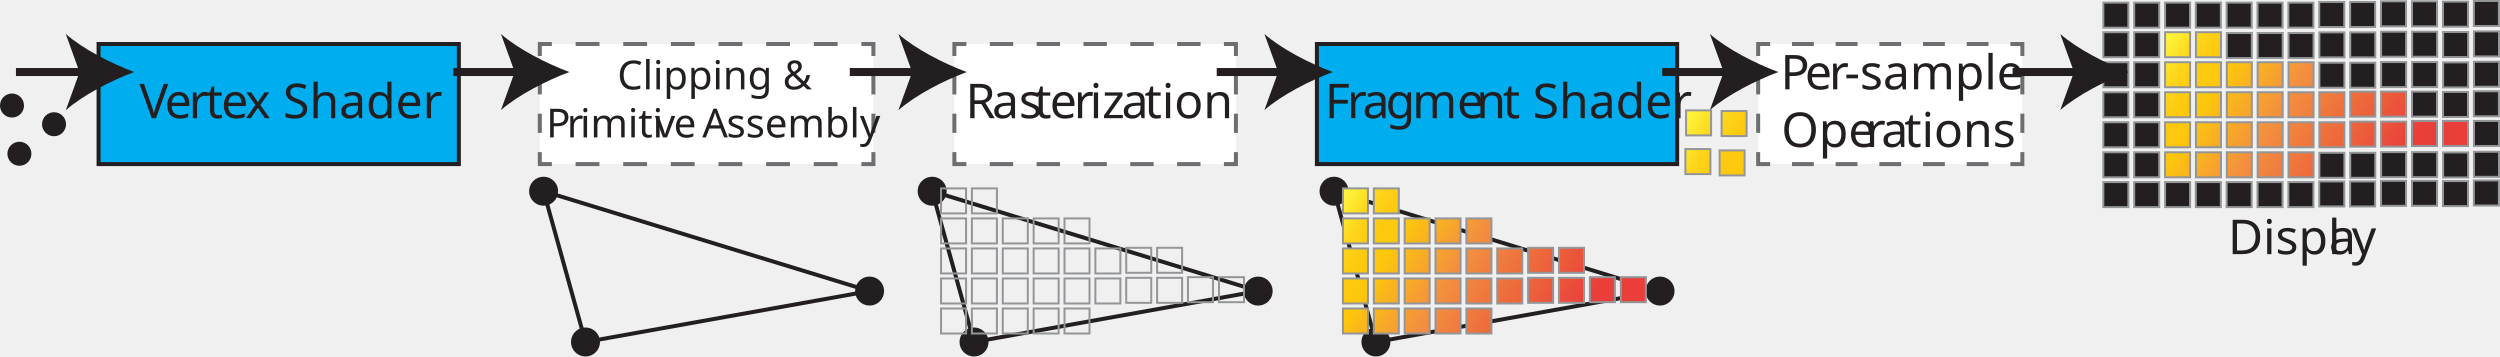
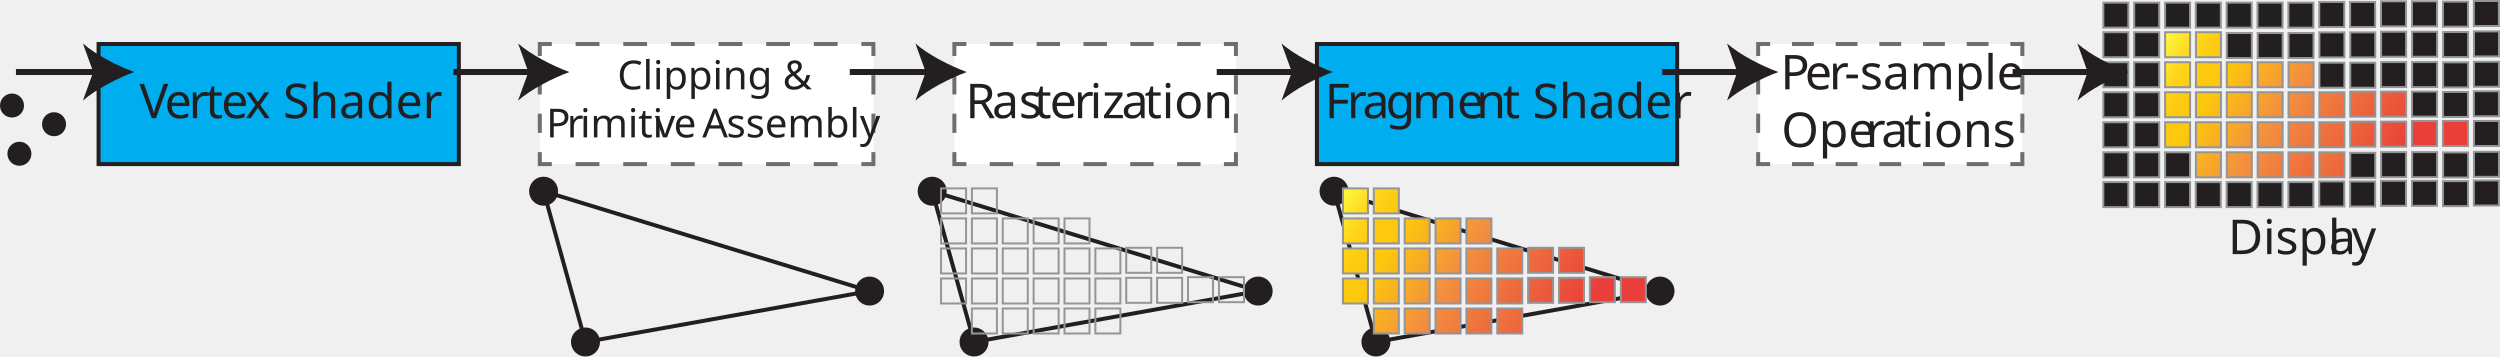
<svg xmlns="http://www.w3.org/2000/svg" xmlns:xlink="http://www.w3.org/1999/xlink" id="Layer_1" data-name="Layer 1" viewBox="0 0 1249.09 178.12">
  <defs>
-     <style>.cls-1{fill:#00aeef;}.cls-1,.cls-29,.cls-30,.cls-32{stroke:#231f20;}.cls-1,.cls-13,.cls-14,.cls-15,.cls-21,.cls-26,.cls-29,.cls-30,.cls-32,.cls-33,.cls-34,.cls-35,.cls-36,.cls-37,.cls-38,.cls-39,.cls-40,.cls-41,.cls-42,.cls-43,.cls-44,.cls-45,.cls-46,.cls-47,.cls-48,.cls-49,.cls-50,.cls-51,.cls-52,.cls-53,.cls-54,.cls-55,.cls-56,.cls-57,.cls-58,.cls-59,.cls-60,.cls-61,.cls-62,.cls-63,.cls-64,.cls-65,.cls-66,.cls-67,.cls-68,.cls-69,.cls-70,.cls-71,.cls-72,.cls-73,.cls-74,.cls-75,.cls-76,.cls-77,.cls-78,.cls-79,.cls-80,.cls-81,.cls-82,.cls-83,.cls-84,.cls-85,.cls-86,.cls-87,.cls-88,.cls-89,.cls-90,.cls-91,.cls-92,.cls-93,.cls-94,.cls-95,.cls-96,.cls-97,.cls-98{stroke-miterlimit:10;}.cls-1,.cls-13,.cls-14,.cls-15,.cls-21,.cls-26,.cls-29,.cls-32{stroke-width:2px;}.cls-2{font-size:24px;}.cls-16,.cls-2,.cls-29,.cls-31,.cls-97{fill:#231f20;}.cls-16,.cls-2{font-family:MyriadPro-Regular, Myriad Pro;}.cls-3{letter-spacing:-0.03em;}.cls-4{letter-spacing:0.02em;}.cls-5{letter-spacing:-0.01em;}.cls-6{letter-spacing:0em;}.cls-7{letter-spacing:-0.03em;}.cls-8{letter-spacing:0em;}.cls-9{letter-spacing:-0.01em;}.cls-10{letter-spacing:0em;}.cls-11{letter-spacing:0em;}.cls-12{fill:#fff;}.cls-13,.cls-14,.cls-15,.cls-21,.cls-26,.cls-30,.cls-32,.cls-33{fill:none;}.cls-13,.cls-14,.cls-15,.cls-21,.cls-26{stroke:#6d6e71;}.cls-14{stroke-dasharray:11.9 11.9;}.cls-15{stroke-dasharray:9.6 9.6;}.cls-16{font-size:20px;}.cls-17{letter-spacing:-0.02em;}.cls-18{letter-spacing:0em;}.cls-19{letter-spacing:0em;}.cls-20{letter-spacing:-0.01em;}.cls-21{stroke-dasharray:11.7 11.7;}.cls-22{letter-spacing:0.01em;}.cls-23{letter-spacing:0em;}.cls-24{letter-spacing:0em;}.cls-25{letter-spacing:0em;}.cls-26{stroke-dasharray:10.91 10.91;}.cls-27{letter-spacing:-0.03em;}.cls-28{letter-spacing:-0.01em;}.cls-30{stroke-width:4px;}.cls-33,.cls-34,.cls-35,.cls-36,.cls-37,.cls-38,.cls-39,.cls-40,.cls-41,.cls-42,.cls-43,.cls-44,.cls-45,.cls-46,.cls-47,.cls-48,.cls-49,.cls-50,.cls-51,.cls-52,.cls-53,.cls-54,.cls-55,.cls-56,.cls-57,.cls-58,.cls-59,.cls-60,.cls-61,.cls-62,.cls-63,.cls-64,.cls-65,.cls-66,.cls-67,.cls-68,.cls-69,.cls-70,.cls-71,.cls-72,.cls-73,.cls-74,.cls-75,.cls-76,.cls-77,.cls-78,.cls-79,.cls-80,.cls-81,.cls-82,.cls-83,.cls-84,.cls-85,.cls-86,.cls-87,.cls-88,.cls-89,.cls-90,.cls-91,.cls-92,.cls-93,.cls-94,.cls-95,.cls-96,.cls-97,.cls-98{stroke:#939598;}.cls-34{fill:url(#linear-gradient);}.cls-35{fill:url(#linear-gradient-2);}.cls-36{fill:url(#linear-gradient-3);}.cls-37{fill:url(#linear-gradient-4);}.cls-38{fill:url(#linear-gradient-5);}.cls-39{fill:url(#linear-gradient-6);}.cls-40{fill:url(#linear-gradient-7);}.cls-41{fill:url(#linear-gradient-8);}.cls-42{fill:url(#linear-gradient-9);}.cls-43{fill:url(#linear-gradient-10);}.cls-44{fill:url(#linear-gradient-11);}.cls-45{fill:url(#linear-gradient-12);}.cls-46{fill:url(#linear-gradient-13);}.cls-47{fill:url(#linear-gradient-14);}.cls-48{fill:url(#linear-gradient-15);}.cls-49{fill:url(#linear-gradient-16);}.cls-50{fill:url(#linear-gradient-17);}.cls-51{fill:url(#linear-gradient-18);}.cls-52{fill:url(#linear-gradient-19);}.cls-53{fill:url(#linear-gradient-20);}.cls-54{fill:url(#linear-gradient-21);}.cls-55{fill:url(#linear-gradient-22);}.cls-56{fill:url(#linear-gradient-23);}.cls-57{fill:url(#linear-gradient-24);}.cls-58{fill:url(#linear-gradient-25);}.cls-59{fill:url(#linear-gradient-26);}.cls-60{fill:url(#linear-gradient-27);}.cls-61{fill:url(#linear-gradient-28);}.cls-62{fill:url(#linear-gradient-29);}.cls-63{fill:url(#linear-gradient-30);}.cls-64{fill:url(#linear-gradient-31);}.cls-65{fill:url(#linear-gradient-32);}.cls-66{fill:url(#linear-gradient-33);}.cls-67{fill:url(#linear-gradient-34);}.cls-68{fill:url(#linear-gradient-35);}.cls-69{fill:url(#linear-gradient-36);}.cls-70{fill:url(#linear-gradient-37);}.cls-71{fill:url(#linear-gradient-38);}.cls-72{fill:url(#linear-gradient-39);}.cls-73{fill:url(#linear-gradient-40);}.cls-74{fill:url(#linear-gradient-41);}.cls-75{fill:url(#linear-gradient-42);}.cls-76{fill:url(#linear-gradient-43);}.cls-77{fill:url(#linear-gradient-44);}.cls-78{fill:url(#linear-gradient-45);}.cls-79{fill:url(#linear-gradient-46);}.cls-80{fill:url(#linear-gradient-47);}.cls-81{fill:url(#linear-gradient-48);}.cls-82{fill:url(#linear-gradient-49);}.cls-83{fill:url(#linear-gradient-50);}.cls-84{fill:url(#linear-gradient-51);}.cls-85{fill:url(#linear-gradient-52);}.cls-86{fill:url(#linear-gradient-53);}.cls-87{fill:url(#linear-gradient-54);}.cls-88{fill:url(#linear-gradient-55);}.cls-89{fill:url(#linear-gradient-56);}.cls-90{fill:url(#linear-gradient-57);}.cls-91{fill:url(#linear-gradient-58);}.cls-92{fill:url(#linear-gradient-59);}.cls-93{fill:url(#linear-gradient-60);}.cls-94{fill:url(#linear-gradient-61);}.cls-95{fill:url(#linear-gradient-62);}.cls-96{fill:url(#linear-gradient-63);}.cls-98{fill:url(#linear-gradient-64);}.cls-99{letter-spacing:-0.01em;}</style>
+     <style>.cls-1{fill:#00aeef;}.cls-1,.cls-29,.cls-30,.cls-32{stroke:#231f20;}.cls-1,.cls-13,.cls-14,.cls-15,.cls-21,.cls-26,.cls-29,.cls-30,.cls-32,.cls-33,.cls-34,.cls-35,.cls-36,.cls-37,.cls-38,.cls-39,.cls-40,.cls-41,.cls-42,.cls-43,.cls-44,.cls-45,.cls-46,.cls-47,.cls-48,.cls-49,.cls-50,.cls-51,.cls-52,.cls-53,.cls-54,.cls-55,.cls-56,.cls-57,.cls-58,.cls-59,.cls-60,.cls-61,.cls-62,.cls-63,.cls-64,.cls-65,.cls-66,.cls-67,.cls-68,.cls-69,.cls-70,.cls-71,.cls-72,.cls-73,.cls-74,.cls-75,.cls-76,.cls-77,.cls-78,.cls-79,.cls-80,.cls-81,.cls-82,.cls-83,.cls-84,.cls-85,.cls-86,.cls-87,.cls-88,.cls-89,.cls-90,.cls-91,.cls-92,.cls-94,.cls-95{stroke-miterlimit:10;}.cls-1,.cls-13,.cls-14,.cls-15,.cls-21,.cls-26,.cls-29,.cls-32{stroke-width:2px;}.cls-2{font-size:24px;}.cls-16,.cls-2,.cls-29,.cls-31,.cls-87{fill:#231f20;}.cls-16,.cls-2{font-family:MyriadPro-Regular, Myriad Pro;}.cls-3{letter-spacing:-0.03em;}.cls-4{letter-spacing:0.02em;}.cls-5{letter-spacing:-0.01em;}.cls-6{letter-spacing:0em;}.cls-7{letter-spacing:-0.03em;}.cls-8{letter-spacing:0em;}.cls-9{letter-spacing:-0.01em;}.cls-10{letter-spacing:0em;}.cls-11{letter-spacing:0em;}.cls-12{fill:#fff;}.cls-13,.cls-14,.cls-15,.cls-21,.cls-26,.cls-30,.cls-32,.cls-33{fill:none;}.cls-13,.cls-14,.cls-15,.cls-21,.cls-26{stroke:#6d6e71;}.cls-14{stroke-dasharray:11.9 11.9;}.cls-15{stroke-dasharray:9.6 9.6;}.cls-16{font-size:20px;}.cls-17{letter-spacing:-0.02em;}.cls-18{letter-spacing:0em;}.cls-19{letter-spacing:0em;}.cls-20{letter-spacing:-0.01em;}.cls-21{stroke-dasharray:11.7 11.7;}.cls-22{letter-spacing:0.01em;}.cls-23{letter-spacing:0em;}.cls-24{letter-spacing:0em;}.cls-25{letter-spacing:0em;}.cls-26{stroke-dasharray:10.91 10.91;}.cls-27{letter-spacing:-0.03em;}.cls-28{letter-spacing:-0.01em;}.cls-30{stroke-width:3px;}.cls-33,.cls-34,.cls-35,.cls-36,.cls-37,.cls-38,.cls-39,.cls-40,.cls-41,.cls-42,.cls-43,.cls-44,.cls-45,.cls-46,.cls-47,.cls-48,.cls-49,.cls-50,.cls-51,.cls-52,.cls-53,.cls-54,.cls-55,.cls-56,.cls-57,.cls-58,.cls-59,.cls-60,.cls-61,.cls-62,.cls-63,.cls-64,.cls-65,.cls-66,.cls-67,.cls-68,.cls-69,.cls-70,.cls-71,.cls-72,.cls-73,.cls-74,.cls-75,.cls-76,.cls-77,.cls-78,.cls-79,.cls-80,.cls-81,.cls-82,.cls-83,.cls-84,.cls-85,.cls-86,.cls-87,.cls-88,.cls-89,.cls-90,.cls-91,.cls-92,.cls-94,.cls-95{stroke:#939598;}.cls-34{fill:url(#linear-gradient);}.cls-35{fill:url(#linear-gradient-2);}.cls-36{fill:url(#linear-gradient-3);}.cls-37{fill:url(#linear-gradient-4);}.cls-38{fill:url(#linear-gradient-5);}.cls-39{fill:url(#linear-gradient-6);}.cls-40{fill:url(#linear-gradient-7);}.cls-41{fill:url(#linear-gradient-8);}.cls-42{fill:url(#linear-gradient-9);}.cls-43{fill:url(#linear-gradient-10);}.cls-44{fill:url(#linear-gradient-11);}.cls-45{fill:url(#linear-gradient-12);}.cls-46{fill:url(#linear-gradient-13);}.cls-47{fill:url(#linear-gradient-14);}.cls-48{fill:url(#linear-gradient-15);}.cls-49{fill:url(#linear-gradient-16);}.cls-50{fill:url(#linear-gradient-17);}.cls-51{fill:url(#linear-gradient-18);}.cls-52{fill:url(#linear-gradient-19);}.cls-53{fill:url(#linear-gradient-20);}.cls-54{fill:url(#linear-gradient-21);}.cls-55{fill:url(#linear-gradient-22);}.cls-56{fill:url(#linear-gradient-23);}.cls-57{fill:url(#linear-gradient-24);}.cls-58{fill:url(#linear-gradient-25);}.cls-59{fill:url(#linear-gradient-26);}.cls-60{fill:url(#linear-gradient-27);}.cls-61{fill:url(#linear-gradient-28);}.cls-62{fill:url(#linear-gradient-29);}.cls-63{fill:url(#linear-gradient-30);}.cls-64{fill:url(#linear-gradient-31);}.cls-65{fill:url(#linear-gradient-32);}.cls-66{fill:url(#linear-gradient-33);}.cls-67{fill:url(#linear-gradient-34);}.cls-68{fill:url(#linear-gradient-35);}.cls-69{fill:url(#linear-gradient-36);}.cls-70{fill:url(#linear-gradient-37);}.cls-71{fill:url(#linear-gradient-38);}.cls-72{fill:url(#linear-gradient-39);}.cls-73{fill:url(#linear-gradient-40);}.cls-74{fill:url(#linear-gradient-41);}.cls-75{fill:url(#linear-gradient-42);}.cls-76{fill:url(#linear-gradient-43);}.cls-77{fill:url(#linear-gradient-44);}.cls-78{fill:url(#linear-gradient-45);}.cls-79{fill:url(#linear-gradient-46);}.cls-80{fill:url(#linear-gradient-47);}.cls-81{fill:url(#linear-gradient-48);}.cls-82{fill:url(#linear-gradient-49);}.cls-83{fill:url(#linear-gradient-50);}.cls-84{fill:url(#linear-gradient-51);}.cls-85{fill:url(#linear-gradient-52);}.cls-86{fill:url(#linear-gradient-53);}.cls-88{fill:url(#linear-gradient-54);}.cls-89{fill:url(#linear-gradient-55);}.cls-90{fill:url(#linear-gradient-56);}.cls-91{fill:url(#linear-gradient-57);}.cls-92{fill:url(#linear-gradient-58);}.cls-93{letter-spacing:-0.01em;}.cls-94{fill:url(#linear-gradient-59);}.cls-95{fill:url(#linear-gradient-60);}</style>
    <linearGradient id="linear-gradient" x1="658.93" y1="118.81" x2="769.84" y2="188.92" gradientUnits="userSpaceOnUse">
      <stop offset="0" stop-color="#fff33b" />
      <stop offset="0.04" stop-color="#fee72e" />
      <stop offset="0.1" stop-color="#fed51b" />
      <stop offset="0.17" stop-color="#fdca10" />
      <stop offset="0.25" stop-color="#fdc70c" />
      <stop offset="0.5" stop-color="#f3903f" />
      <stop offset="0.75" stop-color="#ed683c" />
      <stop offset="1" stop-color="#e93e3a" />
    </linearGradient>
    <linearGradient id="linear-gradient-2" x1="663.34" y1="111.85" x2="774.25" y2="181.96" xlink:href="#linear-gradient" />
    <linearGradient id="linear-gradient-3" x1="667.75" y1="104.89" x2="778.66" y2="175" xlink:href="#linear-gradient" />
    <linearGradient id="linear-gradient-4" x1="672.16" y1="97.93" x2="783.07" y2="168.04" xlink:href="#linear-gradient" />
    <linearGradient id="linear-gradient-5" x1="676.57" y1="90.97" x2="787.48" y2="161.08" xlink:href="#linear-gradient" />
    <linearGradient id="linear-gradient-6" x1="680.98" y1="84.01" x2="791.89" y2="154.12" xlink:href="#linear-gradient" />
    <linearGradient id="linear-gradient-7" x1="685.54" y1="76.82" x2="796.45" y2="146.93" xlink:href="#linear-gradient" />
    <linearGradient id="linear-gradient-8" x1="689.95" y1="69.86" x2="800.86" y2="139.97" xlink:href="#linear-gradient" />
    <linearGradient id="linear-gradient-9" x1="652.15" y1="129.52" x2="763.05" y2="199.64" xlink:href="#linear-gradient" />
    <linearGradient id="linear-gradient-10" x1="656.56" y1="122.56" x2="767.46" y2="192.68" xlink:href="#linear-gradient" />
    <linearGradient id="linear-gradient-11" x1="660.97" y1="115.6" x2="771.88" y2="185.72" xlink:href="#linear-gradient" />
    <linearGradient id="linear-gradient-12" x1="665.38" y1="108.64" x2="776.29" y2="178.76" xlink:href="#linear-gradient" />
    <linearGradient id="linear-gradient-13" x1="669.79" y1="101.68" x2="780.7" y2="171.8" xlink:href="#linear-gradient" />
    <linearGradient id="linear-gradient-14" x1="674.2" y1="94.72" x2="785.11" y2="164.84" xlink:href="#linear-gradient" />
    <linearGradient id="linear-gradient-15" x1="678.76" y1="87.53" x2="789.67" y2="157.64" xlink:href="#linear-gradient" />
    <linearGradient id="linear-gradient-16" x1="683.17" y1="80.57" x2="794.08" y2="150.68" xlink:href="#linear-gradient" />
    <linearGradient id="linear-gradient-17" x1="687.73" y1="73.38" x2="798.64" y2="143.49" xlink:href="#linear-gradient" />
    <linearGradient id="linear-gradient-18" x1="665.71" y1="108.1" x2="776.62" y2="178.21" xlink:href="#linear-gradient" />
    <linearGradient id="linear-gradient-19" x1="670.12" y1="101.14" x2="781.03" y2="171.25" xlink:href="#linear-gradient" />
    <linearGradient id="linear-gradient-20" x1="674.53" y1="94.18" x2="785.44" y2="164.29" xlink:href="#linear-gradient" />
    <linearGradient id="linear-gradient-21" x1="678.94" y1="87.22" x2="789.85" y2="157.33" xlink:href="#linear-gradient" />
    <linearGradient id="linear-gradient-22" x1="683.36" y1="80.26" x2="794.26" y2="150.37" xlink:href="#linear-gradient" />
    <linearGradient id="linear-gradient-23" x1="672.49" y1="97.39" x2="783.4" y2="167.5" xlink:href="#linear-gradient" />
    <linearGradient id="linear-gradient-24" x1="676.91" y1="90.43" x2="787.81" y2="160.54" xlink:href="#linear-gradient" />
-     <linearGradient id="linear-gradient-25" x1="645.36" y1="140.24" x2="756.27" y2="210.35" xlink:href="#linear-gradient" />
-     <linearGradient id="linear-gradient-26" x1="649.77" y1="133.28" x2="760.68" y2="203.39" xlink:href="#linear-gradient" />
-     <linearGradient id="linear-gradient-27" x1="654.19" y1="126.32" x2="765.09" y2="196.43" xlink:href="#linear-gradient" />
-     <linearGradient id="linear-gradient-28" x1="658.6" y1="119.36" x2="769.5" y2="189.47" xlink:href="#linear-gradient" />
-     <linearGradient id="linear-gradient-29" x1="663.01" y1="112.4" x2="773.92" y2="182.51" xlink:href="#linear-gradient" />
-     <linearGradient id="linear-gradient-30" x1="692.16" y1="66.39" x2="803.07" y2="136.5" xlink:href="#linear-gradient" />
-     <linearGradient id="linear-gradient-31" x1="836.82" y1="73.46" x2="947.72" y2="143.57" xlink:href="#linear-gradient" />
-     <linearGradient id="linear-gradient-32" x1="842.9" y1="67.16" x2="953.8" y2="137.27" xlink:href="#linear-gradient" />
-     <linearGradient id="linear-gradient-33" x1="843.93" y1="58.41" x2="954.84" y2="128.52" xlink:href="#linear-gradient" />
-     <linearGradient id="linear-gradient-34" x1="850.68" y1="51.78" x2="961.59" y2="121.9" xlink:href="#linear-gradient" />
-     <linearGradient id="linear-gradient-35" x1="1069.7" y1="40.78" x2="1180.6" y2="110.89" xlink:href="#linear-gradient" />
-     <linearGradient id="linear-gradient-36" x1="1074.11" y1="33.82" x2="1185.02" y2="103.93" xlink:href="#linear-gradient" />
-     <linearGradient id="linear-gradient-37" x1="1078.52" y1="26.85" x2="1189.43" y2="96.97" xlink:href="#linear-gradient" />
-     <linearGradient id="linear-gradient-38" x1="1082.93" y1="19.89" x2="1193.84" y2="90.01" xlink:href="#linear-gradient" />
-     <linearGradient id="linear-gradient-39" x1="1087.34" y1="12.93" x2="1198.25" y2="83.05" xlink:href="#linear-gradient" />
-     <linearGradient id="linear-gradient-40" x1="1091.75" y1="5.97" x2="1202.66" y2="76.09" xlink:href="#linear-gradient" />
-     <linearGradient id="linear-gradient-41" x1="1096.31" y1="-1.22" x2="1207.22" y2="68.89" xlink:href="#linear-gradient" />
-     <linearGradient id="linear-gradient-42" x1="1100.72" y1="-8.18" x2="1211.63" y2="61.93" xlink:href="#linear-gradient" />
-     <linearGradient id="linear-gradient-43" x1="1062.91" y1="51.49" x2="1173.82" y2="121.6" xlink:href="#linear-gradient" />
-     <linearGradient id="linear-gradient-44" x1="1067.33" y1="44.53" x2="1178.23" y2="114.64" xlink:href="#linear-gradient" />
-     <linearGradient id="linear-gradient-45" x1="1071.74" y1="37.57" x2="1182.64" y2="107.68" xlink:href="#linear-gradient" />
-     <linearGradient id="linear-gradient-46" x1="1076.15" y1="30.61" x2="1187.06" y2="100.72" xlink:href="#linear-gradient" />
-     <linearGradient id="linear-gradient-47" x1="1080.56" y1="23.65" x2="1191.47" y2="93.76" xlink:href="#linear-gradient" />
-     <linearGradient id="linear-gradient-48" x1="1084.97" y1="16.69" x2="1195.88" y2="86.8" xlink:href="#linear-gradient" />
-     <linearGradient id="linear-gradient-49" x1="1089.53" y1="9.49" x2="1200.44" y2="79.61" xlink:href="#linear-gradient" />
-     <linearGradient id="linear-gradient-50" x1="1093.94" y1="2.53" x2="1204.85" y2="72.65" xlink:href="#linear-gradient" />
-     <linearGradient id="linear-gradient-51" x1="1098.5" y1="-4.66" x2="1209.41" y2="65.45" xlink:href="#linear-gradient" />
-     <linearGradient id="linear-gradient-52" x1="1076.48" y1="30.06" x2="1187.39" y2="100.18" xlink:href="#linear-gradient" />
-     <linearGradient id="linear-gradient-53" x1="1080.89" y1="23.1" x2="1191.8" y2="93.22" xlink:href="#linear-gradient" />
-     <linearGradient id="linear-gradient-54" x1="1085.3" y1="16.14" x2="1196.21" y2="86.26" xlink:href="#linear-gradient" />
-     <linearGradient id="linear-gradient-55" x1="1089.71" y1="9.18" x2="1200.62" y2="79.29" xlink:href="#linear-gradient" />
-     <linearGradient id="linear-gradient-56" x1="1094.12" y1="2.22" x2="1205.03" y2="72.33" xlink:href="#linear-gradient" />
-     <linearGradient id="linear-gradient-57" x1="1083.26" y1="19.35" x2="1194.17" y2="89.46" xlink:href="#linear-gradient" />
-     <linearGradient id="linear-gradient-58" x1="1087.67" y1="12.39" x2="1198.58" y2="82.5" xlink:href="#linear-gradient" />
-     <linearGradient id="linear-gradient-59" x1="1056.13" y1="62.2" x2="1167.04" y2="132.31" xlink:href="#linear-gradient" />
-     <linearGradient id="linear-gradient-60" x1="1060.54" y1="55.24" x2="1171.45" y2="125.35" xlink:href="#linear-gradient" />
-     <linearGradient id="linear-gradient-61" x1="1064.95" y1="48.28" x2="1175.86" y2="118.39" xlink:href="#linear-gradient" />
-     <linearGradient id="linear-gradient-62" x1="1069.37" y1="41.32" x2="1180.27" y2="111.43" xlink:href="#linear-gradient" />
-     <linearGradient id="linear-gradient-63" x1="1073.78" y1="34.36" x2="1184.68" y2="104.47" xlink:href="#linear-gradient" />
-     <linearGradient id="linear-gradient-64" x1="1102.93" y1="-11.65" x2="1213.84" y2="58.46" xlink:href="#linear-gradient" />
+     <linearGradient id="linear-gradient-25" x1="649.77" y1="133.28" x2="760.68" y2="203.39" xlink:href="#linear-gradient" />
+     <linearGradient id="linear-gradient-26" x1="654.19" y1="126.32" x2="765.09" y2="196.43" xlink:href="#linear-gradient" />
+     <linearGradient id="linear-gradient-27" x1="658.6" y1="119.36" x2="769.5" y2="189.47" xlink:href="#linear-gradient" />
+     <linearGradient id="linear-gradient-28" x1="663.01" y1="112.4" x2="773.92" y2="182.51" xlink:href="#linear-gradient" />
+     <linearGradient id="linear-gradient-29" x1="692.16" y1="66.39" x2="803.07" y2="136.5" xlink:href="#linear-gradient" />
+     <linearGradient id="linear-gradient-30" x1="1069.7" y1="40.78" x2="1180.6" y2="110.89" xlink:href="#linear-gradient" />
+     <linearGradient id="linear-gradient-31" x1="1074.11" y1="33.82" x2="1185.02" y2="103.93" xlink:href="#linear-gradient" />
+     <linearGradient id="linear-gradient-32" x1="1078.52" y1="26.85" x2="1189.43" y2="96.97" xlink:href="#linear-gradient" />
+     <linearGradient id="linear-gradient-33" x1="1082.93" y1="19.89" x2="1193.84" y2="90.01" xlink:href="#linear-gradient" />
+     <linearGradient id="linear-gradient-34" x1="1087.34" y1="12.93" x2="1198.25" y2="83.05" xlink:href="#linear-gradient" />
+     <linearGradient id="linear-gradient-35" x1="1091.75" y1="5.97" x2="1202.66" y2="76.09" xlink:href="#linear-gradient" />
+     <linearGradient id="linear-gradient-36" x1="1096.31" y1="-1.22" x2="1207.22" y2="68.89" xlink:href="#linear-gradient" />
+     <linearGradient id="linear-gradient-37" x1="1100.72" y1="-8.18" x2="1211.63" y2="61.93" xlink:href="#linear-gradient" />
+     <linearGradient id="linear-gradient-38" x1="1062.91" y1="51.49" x2="1173.82" y2="121.6" xlink:href="#linear-gradient" />
+     <linearGradient id="linear-gradient-39" x1="1067.33" y1="44.53" x2="1178.23" y2="114.64" xlink:href="#linear-gradient" />
+     <linearGradient id="linear-gradient-40" x1="1071.74" y1="37.57" x2="1182.64" y2="107.68" xlink:href="#linear-gradient" />
+     <linearGradient id="linear-gradient-41" x1="1076.15" y1="30.61" x2="1187.06" y2="100.72" xlink:href="#linear-gradient" />
+     <linearGradient id="linear-gradient-42" x1="1080.56" y1="23.65" x2="1191.47" y2="93.76" xlink:href="#linear-gradient" />
+     <linearGradient id="linear-gradient-43" x1="1084.97" y1="16.69" x2="1195.88" y2="86.8" xlink:href="#linear-gradient" />
+     <linearGradient id="linear-gradient-44" x1="1089.53" y1="9.49" x2="1200.44" y2="79.61" xlink:href="#linear-gradient" />
+     <linearGradient id="linear-gradient-45" x1="1093.94" y1="2.53" x2="1204.85" y2="72.65" xlink:href="#linear-gradient" />
+     <linearGradient id="linear-gradient-46" x1="1098.5" y1="-4.66" x2="1209.41" y2="65.45" xlink:href="#linear-gradient" />
+     <linearGradient id="linear-gradient-47" x1="1076.48" y1="30.06" x2="1187.39" y2="100.18" xlink:href="#linear-gradient" />
+     <linearGradient id="linear-gradient-48" x1="1080.89" y1="23.1" x2="1191.8" y2="93.22" xlink:href="#linear-gradient" />
+     <linearGradient id="linear-gradient-49" x1="1085.3" y1="16.14" x2="1196.21" y2="86.26" xlink:href="#linear-gradient" />
+     <linearGradient id="linear-gradient-50" x1="1089.71" y1="9.18" x2="1200.62" y2="79.29" xlink:href="#linear-gradient" />
+     <linearGradient id="linear-gradient-51" x1="1094.12" y1="2.22" x2="1205.03" y2="72.33" xlink:href="#linear-gradient" />
+     <linearGradient id="linear-gradient-52" x1="1083.26" y1="19.35" x2="1194.17" y2="89.46" xlink:href="#linear-gradient" />
+     <linearGradient id="linear-gradient-53" x1="1087.67" y1="12.39" x2="1198.58" y2="82.5" xlink:href="#linear-gradient" />
+     <linearGradient id="linear-gradient-54" x1="1060.54" y1="55.24" x2="1171.45" y2="125.35" xlink:href="#linear-gradient" />
+     <linearGradient id="linear-gradient-55" x1="1064.95" y1="48.28" x2="1175.86" y2="118.39" xlink:href="#linear-gradient" />
+     <linearGradient id="linear-gradient-56" x1="1069.37" y1="41.32" x2="1180.27" y2="111.43" xlink:href="#linear-gradient" />
+     <linearGradient id="linear-gradient-57" x1="1073.78" y1="34.36" x2="1184.68" y2="104.47" xlink:href="#linear-gradient" />
+     <linearGradient id="linear-gradient-58" x1="1102.93" y1="-11.65" x2="1213.84" y2="58.46" xlink:href="#linear-gradient" />
+     <linearGradient id="linear-gradient-59" x1="674.2" y1="109.72" x2="785.11" y2="179.84" xlink:href="#linear-gradient" />
+     <linearGradient id="linear-gradient-60" x1="1084.97" y1="31.69" x2="1195.88" y2="101.8" xlink:href="#linear-gradient" />
  </defs>
  <rect class="cls-1" x="49.25" y="21.99" width="180" height="60" />
  <text class="cls-2" transform="translate(69.68 59.04)">
    <tspan class="cls-3">V</tspan>
    <tspan x="12.6" y="0">e</tspan>
    <tspan class="cls-4" x="24.62" y="0">r</tspan>
    <tspan class="cls-5" x="33.05" y="0">t</tspan>
    <tspan class="cls-6" x="40.85" y="0">e</tspan>
    <tspan x="52.8" y="0">x Shader</tspan>
  </text>
  <rect class="cls-1" x="657.97" y="21.99" width="180" height="60" />
  <text class="cls-2" transform="translate(661.95 59.04)">
    <tspan class="cls-7">F</tspan>
    <tspan class="cls-8" x="11.06" y="0">r</tspan>
    <tspan x="18.79" y="0">a</tspan>
    <tspan class="cls-9" x="30.36" y="0">g</tspan>
    <tspan class="cls-10" x="43.63" y="0">me</tspan>
    <tspan class="cls-11" x="75.67" y="0">n</tspan>
    <tspan x="88.9" y="0">t Shader</tspan>
  </text>
  <rect class="cls-12" x="269.71" y="21.99" width="166.67" height="60" />
  <polyline class="cls-13" points="436.38 75.99 436.38 81.99 430.38 81.99" />
  <line class="cls-14" x1="418.48" y1="81.99" x2="281.66" y2="81.99" />
  <polyline class="cls-13" points="275.71 81.99 269.71 81.99 269.71 75.99" />
  <line class="cls-15" x1="269.71" y1="66.39" x2="269.71" y2="32.79" />
  <polyline class="cls-13" points="269.71 27.99 269.71 21.99 275.71 21.99" />
  <line class="cls-14" x1="287.61" y1="21.99" x2="424.43" y2="21.99" />
  <polyline class="cls-13" points="430.38 21.99 436.38 21.99 436.38 27.99" />
  <line class="cls-15" x1="436.38" y1="37.59" x2="436.38" y2="71.19" />
  <text class="cls-16" transform="translate(308.47 44.64)">Clipping &amp;<tspan class="cls-17" x="-35.54" y="24">P</tspan>
    <tspan class="cls-18" x="-25.22" y="24">r</tspan>
    <tspan class="cls-19" x="-18.6" y="24">imiti</tspan>
    <tspan class="cls-20" x="18.74" y="24">v</tspan>
    <tspan x="28.16" y="24">e </tspan>
    <tspan class="cls-9" x="42.42" y="24">A</tspan>
    <tspan x="54.54" y="24">ssembly</tspan>
  </text>
  <rect class="cls-12" x="476.84" y="21.99" width="140.67" height="60" />
  <polyline class="cls-13" points="617.51 75.99 617.51 81.99 611.51 81.99" />
  <line class="cls-21" x1="599.81" y1="81.99" x2="488.69" y2="81.99" />
  <polyline class="cls-13" points="482.84 81.99 476.84 81.99 476.84 75.99" />
  <line class="cls-15" x1="476.84" y1="66.39" x2="476.84" y2="32.79" />
  <polyline class="cls-13" points="476.84 27.99 476.84 21.99 482.84 21.99" />
  <line class="cls-21" x1="494.54" y1="21.99" x2="605.66" y2="21.99" />
  <polyline class="cls-13" points="611.51 21.99 617.51 21.99 617.51 27.99" />
  <line class="cls-15" x1="617.51" y1="37.59" x2="617.51" y2="71.19" />
  <text class="cls-2" transform="translate(482.44 59.04)">
    <tspan class="cls-22">R</tspan>
    <tspan x="13.2" y="0">as</tspan>
    <tspan class="cls-5" x="34.27" y="0">t</tspan>
    <tspan x="42.07" y="0">e</tspan>
    <tspan class="cls-23" x="54.1" y="0">r</tspan>
    <tspan x="62.04" y="0">iz</tspan>
    <tspan class="cls-24" x="77.93" y="0">a</tspan>
    <tspan class="cls-25" x="89.4" y="0">tion</tspan>
  </text>
  <rect class="cls-12" x="878.44" y="21.99" width="132" height="60" />
  <polyline class="cls-13" points="1010.44 75.99 1010.44 81.99 1004.44 81.99" />
  <line class="cls-26" x1="993.53" y1="81.99" x2="889.89" y2="81.99" />
  <polyline class="cls-13" points="884.44 81.99 878.44 81.99 878.44 75.99" />
  <line class="cls-15" x1="878.44" y1="66.39" x2="878.44" y2="32.79" />
  <polyline class="cls-13" points="878.44 27.99 878.44 21.99 884.44 21.99" />
  <line class="cls-26" x1="895.35" y1="21.99" x2="998.98" y2="21.99" />
  <polyline class="cls-13" points="1004.44 21.99 1010.44 21.99 1010.44 27.99" />
  <line class="cls-15" x1="1010.44" y1="37.59" x2="1010.44" y2="71.19" />
  <text class="cls-2" transform="translate(889.64 44.64)">
    <tspan class="cls-27">P</tspan>
    <tspan x="12.17" y="0">e</tspan>
    <tspan class="cls-28" x="24.19" y="0">r</tspan>
    <tspan x="31.92" y="0">-sample</tspan>
    <tspan x="0.37" y="28.8">Ope</tspan>
    <tspan class="cls-8" x="42.59" y="28.8">r</tspan>
    <tspan class="cls-11" x="50.32" y="28.8">a</tspan>
    <tspan x="61.79" y="28.8">tions</tspan>
  </text>
  <circle class="cls-29" cx="9.7" cy="76.82" r="5" />
  <circle class="cls-29" cx="27" cy="62.07" r="5" />
  <circle class="cls-29" cx="6" cy="52.73" r="5" />
-   <line class="cls-30" x1="7.97" y1="35.99" x2="42.92" y2="35.99" />
-   <path class="cls-31" d="M78.2,41.92C66.84,46.14,52.75,53.33,44,61l6.88-19L44,22.9C52.75,30.52,66.84,37.71,78.2,41.92Z" transform="translate(-11.14 -5.93)" />
-   <line class="cls-30" x1="226.47" y1="35.99" x2="260.33" y2="35.99" />
-   <path class="cls-31" d="M295.62,41.92c-11.36,4.22-25.46,11.41-34.19,19l6.88-19-6.88-19C270.16,30.52,284.26,37.71,295.62,41.92Z" transform="translate(-11.14 -5.93)" />
-   <line class="cls-30" x1="424.58" y1="35.99" x2="458.86" y2="35.99" />
-   <path class="cls-31" d="M494.14,41.92C482.79,46.14,468.69,53.33,460,61l6.88-19L460,22.9C468.69,30.52,482.79,37.71,494.14,41.92Z" transform="translate(-11.14 -5.93)" />
-   <line class="cls-30" x1="607.92" y1="35.99" x2="641.78" y2="35.99" />
-   <path class="cls-31" d="M677.07,41.92c-11.36,4.22-25.46,11.41-34.19,19l6.88-19-6.88-19C651.61,30.52,665.71,37.71,677.07,41.92Z" transform="translate(-11.14 -5.93)" />
-   <line class="cls-30" x1="830.51" y1="35.99" x2="864.37" y2="35.99" />
-   <path class="cls-31" d="M899.66,41.92c-11.36,4.22-25.45,11.41-34.19,19l6.88-19-6.88-19C874.21,30.52,888.3,37.71,899.66,41.92Z" transform="translate(-11.14 -5.93)" />
+   <line class="cls-30" x1="7.97" y1="35.99" x2="48.95" y2="35.99" />
+   <path class="cls-31" d="M78.2,41.92c-8.52,3.16-19.09,8.56-25.64,14.27l5.16-14.27L52.56,27.66C59.11,33.37,69.68,38.76,78.2,41.92Z" transform="translate(-11.14 -5.93)" />
+   <line class="cls-30" x1="226.47" y1="35.99" x2="266.37" y2="35.99" />
+   <path class="cls-31" d="M295.62,41.92c-8.52,3.16-19.09,8.56-25.65,14.27l5.16-14.27L270,27.66C276.53,33.37,287.1,38.76,295.62,41.92Z" transform="translate(-11.14 -5.93)" />
+   <line class="cls-30" x1="424.58" y1="35.99" x2="464.89" y2="35.99" />
+   <path class="cls-31" d="M494.14,41.92c-8.51,3.16-19.08,8.56-25.64,14.27l5.16-14.27L468.5,27.66C475.06,33.37,485.63,38.76,494.14,41.92Z" transform="translate(-11.14 -5.93)" />
+   <line class="cls-30" x1="607.92" y1="35.99" x2="647.81" y2="35.99" />
+   <path class="cls-31" d="M677.07,41.92c-8.52,3.16-19.09,8.56-25.65,14.27l5.16-14.27-5.16-14.26C658,33.37,668.55,38.76,677.07,41.92Z" transform="translate(-11.14 -5.93)" />
+   <line class="cls-30" x1="830.51" y1="35.99" x2="870.41" y2="35.99" />
+   <path class="cls-31" d="M899.66,41.92c-8.52,3.16-19.09,8.56-25.64,14.27l5.16-14.27L874,27.66C880.57,33.37,891.14,38.76,899.66,41.92Z" transform="translate(-11.14 -5.93)" />
  <circle class="cls-29" cx="292.53" cy="170.87" r="6.25" />
  <circle class="cls-29" cx="434.48" cy="145.43" r="6.25" />
  <circle class="cls-29" cx="271.6" cy="95.54" r="6.25" />
  <polygon class="cls-32" points="434.48 145.43 271.6 95.54 292.53 170.87 434.48 145.43" />
  <circle class="cls-29" cx="486.66" cy="170.87" r="6.25" />
  <circle class="cls-29" cx="628.62" cy="145.43" r="6.25" />
  <circle class="cls-29" cx="465.74" cy="95.54" r="6.25" />
  <polygon class="cls-32" points="628.62 145.43 465.74 95.54 486.66 170.87 628.62 145.43" />
  <rect class="cls-33" x="470.18" y="124.13" width="12.5" height="12.5" />
  <rect class="cls-33" x="485.6" y="124.13" width="12.5" height="12.5" />
  <rect class="cls-33" x="501.02" y="124.13" width="12.5" height="12.5" />
  <rect class="cls-33" x="516.44" y="124.13" width="12.5" height="12.5" />
  <rect class="cls-33" x="531.86" y="124.13" width="12.5" height="12.5" />
  <rect class="cls-33" x="547.28" y="124.13" width="12.5" height="12.5" />
  <rect class="cls-33" x="562.71" y="123.8" width="12.5" height="12.5" />
  <rect class="cls-33" x="578.13" y="123.8" width="12.5" height="12.5" />
  <rect class="cls-33" x="470.18" y="139.13" width="12.5" height="12.5" />
  <rect class="cls-33" x="485.6" y="139.13" width="12.5" height="12.5" />
  <rect class="cls-33" x="501.02" y="139.13" width="12.5" height="12.5" />
  <rect class="cls-33" x="516.44" y="139.13" width="12.5" height="12.5" />
  <rect class="cls-33" x="531.86" y="139.13" width="12.5" height="12.5" />
  <rect class="cls-33" x="547.28" y="139.13" width="12.5" height="12.5" />
  <rect class="cls-33" x="562.71" y="138.8" width="12.5" height="12.5" />
  <rect class="cls-33" x="578.13" y="138.8" width="12.5" height="12.5" />
  <rect class="cls-33" x="593.55" y="138.48" width="12.5" height="12.5" />
  <rect class="cls-33" x="470.18" y="109.13" width="12.5" height="12.5" />
  <rect class="cls-33" x="485.6" y="109.13" width="12.5" height="12.5" />
  <rect class="cls-33" x="501.02" y="109.13" width="12.5" height="12.5" />
  <rect class="cls-33" x="516.44" y="109.13" width="12.5" height="12.5" />
  <rect class="cls-33" x="531.86" y="109.13" width="12.5" height="12.5" />
  <rect class="cls-33" x="470.18" y="94.13" width="12.5" height="12.5" />
  <rect class="cls-33" x="485.6" y="94.13" width="12.5" height="12.5" />
-   <rect class="cls-33" x="470.18" y="154.13" width="12.5" height="12.5" />
  <rect class="cls-33" x="485.6" y="154.13" width="12.5" height="12.5" />
  <rect class="cls-33" x="501.02" y="154.13" width="12.5" height="12.5" />
  <rect class="cls-33" x="516.44" y="154.13" width="12.5" height="12.5" />
  <rect class="cls-33" x="531.86" y="154.13" width="12.5" height="12.5" />
  <rect class="cls-33" x="609.04" y="138.48" width="12.5" height="12.5" />
  <circle class="cls-29" cx="687.46" cy="170.87" r="6.25" />
  <circle class="cls-29" cx="829.41" cy="145.43" r="6.25" />
  <circle class="cls-29" cx="666.53" cy="95.54" r="6.25" />
  <polygon class="cls-32" points="829.41 145.43 666.53 95.54 687.46 170.87 829.41 145.43" />
  <rect class="cls-34" x="670.98" y="124.13" width="12.5" height="12.5" />
  <rect class="cls-35" x="686.4" y="124.13" width="12.5" height="12.5" />
  <rect class="cls-36" x="701.82" y="124.13" width="12.5" height="12.5" />
  <rect class="cls-37" x="717.24" y="124.13" width="12.5" height="12.5" />
  <rect class="cls-38" x="732.66" y="124.13" width="12.5" height="12.5" />
  <rect class="cls-39" x="748.08" y="124.13" width="12.5" height="12.5" />
  <rect class="cls-40" x="763.5" y="123.8" width="12.5" height="12.5" />
  <rect class="cls-41" x="778.93" y="123.8" width="12.5" height="12.5" />
  <rect class="cls-42" x="670.98" y="139.13" width="12.5" height="12.5" />
  <rect class="cls-43" x="686.4" y="139.13" width="12.5" height="12.5" />
  <rect class="cls-44" x="701.82" y="139.13" width="12.5" height="12.5" />
  <rect class="cls-45" x="717.24" y="139.13" width="12.5" height="12.5" />
  <rect class="cls-46" x="732.66" y="139.13" width="12.5" height="12.5" />
  <rect class="cls-47" x="748.08" y="139.13" width="12.5" height="12.5" />
  <rect class="cls-48" x="763.5" y="138.8" width="12.5" height="12.5" />
  <rect class="cls-49" x="778.93" y="138.8" width="12.5" height="12.5" />
  <rect class="cls-50" x="794.35" y="138.48" width="12.5" height="12.5" />
  <rect class="cls-51" x="670.98" y="109.13" width="12.5" height="12.5" />
  <rect class="cls-52" x="686.4" y="109.13" width="12.5" height="12.5" />
  <rect class="cls-53" x="701.82" y="109.13" width="12.5" height="12.5" />
  <rect class="cls-54" x="717.24" y="109.13" width="12.5" height="12.5" />
  <rect class="cls-55" x="732.66" y="109.13" width="12.5" height="12.5" />
  <rect class="cls-56" x="670.98" y="94.13" width="12.5" height="12.5" />
  <rect class="cls-57" x="686.4" y="94.13" width="12.5" height="12.5" />
-   <rect class="cls-58" x="670.98" y="154.13" width="12.5" height="12.5" />
-   <rect class="cls-59" x="686.4" y="154.13" width="12.5" height="12.5" />
-   <rect class="cls-60" x="701.82" y="154.13" width="12.5" height="12.5" />
-   <rect class="cls-61" x="717.24" y="154.13" width="12.5" height="12.5" />
-   <rect class="cls-62" x="732.66" y="154.13" width="12.5" height="12.5" />
-   <rect class="cls-63" x="809.84" y="138.48" width="12.5" height="12.5" />
-   <rect class="cls-64" x="842.08" y="74.48" width="12.5" height="12.5" />
-   <rect class="cls-65" x="859.17" y="75.15" width="12.5" height="12.5" />
-   <rect class="cls-66" x="842.42" y="55.15" width="12.5" height="12.5" />
-   <rect class="cls-67" x="860.17" y="55.48" width="12.5" height="12.5" />
-   <rect class="cls-68" x="1081.75" y="46.09" width="12.5" height="12.5" />
-   <rect class="cls-69" x="1097.17" y="46.09" width="12.5" height="12.5" />
-   <rect class="cls-70" x="1112.59" y="46.09" width="12.5" height="12.5" />
-   <rect class="cls-71" x="1128.01" y="46.09" width="12.5" height="12.5" />
-   <rect class="cls-72" x="1143.43" y="46.09" width="12.5" height="12.5" />
-   <rect class="cls-73" x="1158.85" y="46.09" width="12.5" height="12.5" />
-   <rect class="cls-74" x="1174.27" y="45.77" width="12.5" height="12.5" />
-   <rect class="cls-75" x="1189.69" y="45.77" width="12.5" height="12.5" />
-   <rect class="cls-76" x="1081.75" y="61.09" width="12.5" height="12.5" />
-   <rect class="cls-77" x="1097.17" y="61.09" width="12.5" height="12.5" />
-   <rect class="cls-78" x="1112.59" y="61.09" width="12.5" height="12.5" />
-   <rect class="cls-79" x="1128.01" y="61.09" width="12.5" height="12.5" />
-   <rect class="cls-80" x="1143.43" y="61.09" width="12.5" height="12.5" />
-   <rect class="cls-81" x="1158.85" y="61.09" width="12.5" height="12.5" />
-   <rect class="cls-82" x="1174.27" y="60.77" width="12.5" height="12.5" />
-   <rect class="cls-83" x="1189.69" y="60.77" width="12.5" height="12.5" />
-   <rect class="cls-84" x="1205.12" y="60.44" width="12.5" height="12.5" />
-   <rect class="cls-85" x="1081.75" y="31.09" width="12.5" height="12.5" />
-   <rect class="cls-86" x="1097.17" y="31.09" width="12.5" height="12.5" />
-   <rect class="cls-87" x="1112.59" y="31.09" width="12.5" height="12.5" />
-   <rect class="cls-88" x="1128.01" y="31.09" width="12.5" height="12.5" />
-   <rect class="cls-89" x="1143.43" y="31.09" width="12.5" height="12.5" />
-   <rect class="cls-90" x="1081.75" y="16.09" width="12.5" height="12.5" />
-   <rect class="cls-91" x="1097.17" y="16.09" width="12.5" height="12.5" />
-   <rect class="cls-92" x="1081.75" y="76.09" width="12.5" height="12.5" />
-   <rect class="cls-93" x="1097.17" y="76.09" width="12.5" height="12.5" />
-   <rect class="cls-94" x="1112.59" y="76.09" width="12.5" height="12.5" />
-   <rect class="cls-95" x="1128.01" y="76.09" width="12.5" height="12.5" />
-   <rect class="cls-96" x="1143.43" y="76.09" width="12.5" height="12.5" />
-   <rect class="cls-97" x="1097.1" y="90.98" width="12.5" height="12.5" />
-   <rect class="cls-97" x="1112.52" y="90.98" width="12.5" height="12.5" />
-   <rect class="cls-97" x="1127.94" y="90.98" width="12.5" height="12.5" />
-   <rect class="cls-97" x="1143.36" y="90.98" width="12.5" height="12.5" />
-   <rect class="cls-97" x="1158.78" y="90.66" width="12.5" height="12.5" />
-   <rect class="cls-97" x="1174.2" y="90.66" width="12.5" height="12.5" />
-   <rect class="cls-97" x="1189.63" y="90.33" width="12.5" height="12.5" />
-   <rect class="cls-97" x="1205.12" y="90.33" width="12.5" height="12.5" />
-   <rect class="cls-97" x="1220.6" y="90.49" width="12.5" height="12.5" />
-   <rect class="cls-97" x="1236.03" y="90.17" width="12.5" height="12.5" />
-   <rect class="cls-97" x="1050.9" y="90.98" width="12.5" height="12.5" />
-   <rect class="cls-97" x="1066.32" y="90.98" width="12.5" height="12.5" />
-   <rect class="cls-97" x="1081.75" y="90.98" width="12.5" height="12.5" />
-   <rect class="cls-97" x="1158.85" y="76.34" width="12.5" height="12.5" />
-   <rect class="cls-97" x="1174.27" y="76.34" width="12.5" height="12.5" />
-   <rect class="cls-97" x="1189.69" y="76.01" width="12.5" height="12.5" />
-   <rect class="cls-97" x="1205.18" y="76.01" width="12.5" height="12.5" />
-   <rect class="cls-97" x="1220.67" y="76.17" width="12.5" height="12.5" />
-   <rect class="cls-97" x="1236.09" y="75.85" width="12.5" height="12.5" />
-   <rect class="cls-97" x="1050.9" y="16.09" width="12.5" height="12.5" />
-   <rect class="cls-97" x="1066.32" y="16.09" width="12.5" height="12.5" />
-   <rect class="cls-97" x="1050.9" y="31.09" width="12.5" height="12.5" />
-   <rect class="cls-97" x="1066.32" y="31.09" width="12.5" height="12.5" />
-   <rect class="cls-97" x="1050.9" y="46.09" width="12.5" height="12.5" />
-   <rect class="cls-97" x="1066.32" y="46.09" width="12.5" height="12.5" />
-   <rect class="cls-97" x="1050.9" y="61.09" width="12.5" height="12.5" />
-   <rect class="cls-97" x="1066.32" y="61.09" width="12.5" height="12.5" />
-   <rect class="cls-97" x="1050.9" y="76.09" width="12.5" height="12.5" />
-   <rect class="cls-97" x="1066.32" y="76.09" width="12.5" height="12.5" />
-   <rect class="cls-97" x="1112.59" y="16.5" width="12.5" height="12.5" />
-   <rect class="cls-97" x="1128.01" y="16.5" width="12.5" height="12.5" />
-   <rect class="cls-97" x="1143.43" y="16.5" width="12.5" height="12.5" />
-   <rect class="cls-97" x="1158.85" y="16.17" width="12.5" height="12.5" />
-   <rect class="cls-97" x="1174.27" y="16.17" width="12.5" height="12.5" />
-   <rect class="cls-97" x="1189.69" y="15.85" width="12.5" height="12.5" />
-   <rect class="cls-97" x="1205.18" y="15.85" width="12.5" height="12.5" />
-   <rect class="cls-97" x="1220.67" y="16.01" width="12.5" height="12.5" />
-   <rect class="cls-97" x="1236.09" y="15.69" width="12.5" height="12.5" />
-   <rect class="cls-97" x="1158.85" y="31.34" width="12.5" height="12.5" />
-   <rect class="cls-97" x="1174.27" y="31.34" width="12.5" height="12.5" />
-   <rect class="cls-97" x="1189.69" y="31.01" width="12.5" height="12.5" />
-   <rect class="cls-97" x="1205.18" y="31.01" width="12.5" height="12.5" />
-   <rect class="cls-97" x="1220.67" y="31.17" width="12.5" height="12.5" />
-   <rect class="cls-97" x="1236.09" y="30.85" width="12.5" height="12.5" />
-   <rect class="cls-98" x="1220.6" y="60.44" width="12.5" height="12.5" />
-   <rect class="cls-97" x="1236.09" y="60.44" width="12.5" height="12.5" />
-   <rect class="cls-97" x="1205.12" y="45.77" width="12.5" height="12.5" />
-   <rect class="cls-97" x="1220.6" y="45.93" width="12.5" height="12.5" />
-   <rect class="cls-97" x="1236.03" y="45.6" width="12.5" height="12.5" />
-   <rect class="cls-97" x="1097.1" y="1.32" width="12.5" height="12.5" />
-   <rect class="cls-97" x="1112.52" y="1.32" width="12.5" height="12.5" />
-   <rect class="cls-97" x="1127.94" y="1.32" width="12.5" height="12.5" />
-   <rect class="cls-97" x="1143.36" y="1.32" width="12.5" height="12.5" />
-   <rect class="cls-97" x="1158.78" y="0.99" width="12.5" height="12.5" />
-   <rect class="cls-97" x="1174.2" y="0.99" width="12.5" height="12.5" />
-   <rect class="cls-97" x="1189.63" y="0.66" width="12.5" height="12.5" />
-   <rect class="cls-97" x="1205.12" y="0.66" width="12.5" height="12.5" />
-   <rect class="cls-97" x="1220.6" y="0.83" width="12.5" height="12.5" />
-   <rect class="cls-97" x="1236.03" y="0.5" width="12.5" height="12.5" />
-   <rect class="cls-97" x="1050.9" y="1.32" width="12.5" height="12.5" />
-   <rect class="cls-97" x="1066.32" y="1.32" width="12.5" height="12.5" />
-   <rect class="cls-97" x="1081.75" y="1.32" width="12.5" height="12.5" />
-   <text class="cls-2" transform="translate(1113.2 126.97)">Displ<tspan class="cls-99" x="50.42" y="0">a</tspan>
+   <rect class="cls-58" x="686.4" y="154.13" width="12.5" height="12.5" />
+   <rect class="cls-59" x="701.82" y="154.13" width="12.5" height="12.5" />
+   <rect class="cls-60" x="717.24" y="154.13" width="12.5" height="12.5" />
+   <rect class="cls-61" x="732.66" y="154.13" width="12.5" height="12.5" />
+   <rect class="cls-62" x="809.84" y="138.48" width="12.5" height="12.5" />
+   <rect class="cls-63" x="1081.75" y="46.09" width="12.5" height="12.5" />
+   <rect class="cls-64" x="1097.17" y="46.09" width="12.5" height="12.5" />
+   <rect class="cls-65" x="1112.59" y="46.09" width="12.5" height="12.5" />
+   <rect class="cls-66" x="1128.01" y="46.09" width="12.5" height="12.5" />
+   <rect class="cls-67" x="1143.43" y="46.09" width="12.5" height="12.5" />
+   <rect class="cls-68" x="1158.85" y="46.09" width="12.5" height="12.5" />
+   <rect class="cls-69" x="1174.27" y="45.77" width="12.5" height="12.5" />
+   <rect class="cls-70" x="1189.69" y="45.77" width="12.5" height="12.5" />
+   <rect class="cls-71" x="1081.75" y="61.09" width="12.5" height="12.5" />
+   <rect class="cls-72" x="1097.17" y="61.09" width="12.5" height="12.5" />
+   <rect class="cls-73" x="1112.59" y="61.09" width="12.5" height="12.5" />
+   <rect class="cls-74" x="1128.01" y="61.09" width="12.5" height="12.5" />
+   <rect class="cls-75" x="1143.43" y="61.09" width="12.5" height="12.5" />
+   <rect class="cls-76" x="1158.85" y="61.09" width="12.5" height="12.5" />
+   <rect class="cls-77" x="1174.27" y="60.77" width="12.5" height="12.5" />
+   <rect class="cls-78" x="1189.69" y="60.77" width="12.5" height="12.5" />
+   <rect class="cls-79" x="1205.12" y="60.44" width="12.5" height="12.5" />
+   <rect class="cls-80" x="1081.75" y="31.09" width="12.5" height="12.5" />
+   <rect class="cls-81" x="1097.17" y="31.09" width="12.5" height="12.5" />
+   <rect class="cls-82" x="1112.59" y="31.09" width="12.5" height="12.5" />
+   <rect class="cls-83" x="1128.01" y="31.09" width="12.5" height="12.5" />
+   <rect class="cls-84" x="1143.43" y="31.09" width="12.5" height="12.5" />
+   <rect class="cls-85" x="1081.75" y="16.09" width="12.5" height="12.5" />
+   <rect class="cls-86" x="1097.17" y="16.09" width="12.5" height="12.5" />
+   <rect class="cls-87" x="1081.75" y="76.09" width="12.5" height="12.5" />
+   <rect class="cls-88" x="1097.17" y="76.09" width="12.5" height="12.5" />
+   <rect class="cls-89" x="1112.59" y="76.09" width="12.5" height="12.5" />
+   <rect class="cls-90" x="1128.01" y="76.09" width="12.5" height="12.5" />
+   <rect class="cls-91" x="1143.43" y="76.09" width="12.5" height="12.5" />
+   <rect class="cls-87" x="1097.1" y="90.98" width="12.5" height="12.5" />
+   <rect class="cls-87" x="1112.52" y="90.98" width="12.5" height="12.5" />
+   <rect class="cls-87" x="1127.94" y="90.98" width="12.5" height="12.5" />
+   <rect class="cls-87" x="1143.36" y="90.98" width="12.5" height="12.5" />
+   <rect class="cls-87" x="1158.78" y="90.66" width="12.5" height="12.5" />
+   <rect class="cls-87" x="1174.2" y="90.66" width="12.5" height="12.5" />
+   <rect class="cls-87" x="1189.63" y="90.33" width="12.5" height="12.5" />
+   <rect class="cls-87" x="1205.12" y="90.33" width="12.5" height="12.5" />
+   <rect class="cls-87" x="1220.6" y="90.49" width="12.5" height="12.5" />
+   <rect class="cls-87" x="1236.03" y="90.17" width="12.5" height="12.5" />
+   <rect class="cls-87" x="1050.9" y="90.98" width="12.5" height="12.5" />
+   <rect class="cls-87" x="1066.32" y="90.98" width="12.5" height="12.5" />
+   <rect class="cls-87" x="1081.75" y="90.98" width="12.5" height="12.5" />
+   <rect class="cls-87" x="1174.27" y="76.34" width="12.5" height="12.5" />
+   <rect class="cls-87" x="1189.69" y="76.01" width="12.5" height="12.5" />
+   <rect class="cls-87" x="1205.18" y="76.01" width="12.5" height="12.5" />
+   <rect class="cls-87" x="1220.67" y="76.17" width="12.5" height="12.5" />
+   <rect class="cls-87" x="1236.09" y="75.85" width="12.5" height="12.5" />
+   <rect class="cls-87" x="1050.9" y="16.09" width="12.5" height="12.5" />
+   <rect class="cls-87" x="1066.32" y="16.09" width="12.5" height="12.5" />
+   <rect class="cls-87" x="1050.9" y="31.09" width="12.5" height="12.5" />
+   <rect class="cls-87" x="1066.32" y="31.09" width="12.5" height="12.5" />
+   <rect class="cls-87" x="1050.9" y="46.09" width="12.5" height="12.5" />
+   <rect class="cls-87" x="1066.32" y="46.09" width="12.5" height="12.5" />
+   <rect class="cls-87" x="1050.9" y="61.09" width="12.5" height="12.5" />
+   <rect class="cls-87" x="1066.32" y="61.09" width="12.5" height="12.5" />
+   <rect class="cls-87" x="1050.9" y="76.09" width="12.5" height="12.5" />
+   <rect class="cls-87" x="1066.32" y="76.09" width="12.5" height="12.5" />
+   <rect class="cls-87" x="1112.59" y="16.5" width="12.5" height="12.5" />
+   <rect class="cls-87" x="1128.01" y="16.5" width="12.5" height="12.5" />
+   <rect class="cls-87" x="1143.43" y="16.5" width="12.5" height="12.5" />
+   <rect class="cls-87" x="1158.85" y="16.17" width="12.5" height="12.5" />
+   <rect class="cls-87" x="1174.27" y="16.17" width="12.5" height="12.5" />
+   <rect class="cls-87" x="1189.69" y="15.85" width="12.5" height="12.5" />
+   <rect class="cls-87" x="1205.18" y="15.85" width="12.5" height="12.5" />
+   <rect class="cls-87" x="1220.67" y="16.01" width="12.5" height="12.5" />
+   <rect class="cls-87" x="1236.09" y="15.69" width="12.5" height="12.5" />
+   <rect class="cls-87" x="1158.85" y="31.34" width="12.5" height="12.5" />
+   <rect class="cls-87" x="1174.27" y="31.34" width="12.5" height="12.5" />
+   <rect class="cls-87" x="1189.69" y="31.01" width="12.5" height="12.5" />
+   <rect class="cls-87" x="1205.18" y="31.01" width="12.5" height="12.5" />
+   <rect class="cls-87" x="1220.67" y="31.17" width="12.5" height="12.5" />
+   <rect class="cls-87" x="1236.09" y="30.85" width="12.5" height="12.5" />
+   <rect class="cls-92" x="1220.6" y="60.44" width="12.5" height="12.5" />
+   <rect class="cls-87" x="1236.09" y="60.44" width="12.5" height="12.5" />
+   <rect class="cls-87" x="1205.12" y="45.77" width="12.5" height="12.5" />
+   <rect class="cls-87" x="1220.6" y="45.93" width="12.5" height="12.5" />
+   <rect class="cls-87" x="1236.03" y="45.6" width="12.5" height="12.5" />
+   <rect class="cls-87" x="1097.1" y="1.32" width="12.5" height="12.5" />
+   <rect class="cls-87" x="1112.52" y="1.32" width="12.5" height="12.5" />
+   <rect class="cls-87" x="1127.94" y="1.32" width="12.5" height="12.5" />
+   <rect class="cls-87" x="1143.36" y="1.32" width="12.5" height="12.5" />
+   <rect class="cls-87" x="1158.78" y="0.99" width="12.5" height="12.5" />
+   <rect class="cls-87" x="1174.2" y="0.99" width="12.5" height="12.5" />
+   <rect class="cls-87" x="1189.63" y="0.66" width="12.5" height="12.5" />
+   <rect class="cls-87" x="1205.12" y="0.66" width="12.5" height="12.5" />
+   <rect class="cls-87" x="1220.6" y="0.83" width="12.5" height="12.5" />
+   <rect class="cls-87" x="1236.03" y="0.5" width="12.5" height="12.5" />
+   <rect class="cls-87" x="1050.9" y="1.32" width="12.5" height="12.5" />
+   <rect class="cls-87" x="1066.32" y="1.32" width="12.5" height="12.5" />
+   <rect class="cls-87" x="1081.75" y="1.32" width="12.5" height="12.5" />
+   <text class="cls-2" transform="translate(1113.2 126.97)">Displ<tspan class="cls-93" x="50.42" y="0">a</tspan>
    <tspan x="61.8" y="0">y</tspan>
  </text>
-   <line class="cls-30" x1="1005.57" y1="35.99" x2="1039.42" y2="35.99" />
-   <path class="cls-31" d="M1074.71,41.92c-11.36,4.22-25.45,11.41-34.19,19l6.88-19-6.88-19C1049.26,30.52,1063.35,37.71,1074.71,41.92Z" transform="translate(-11.14 -5.93)" />
+   <line class="cls-30" x1="1005.57" y1="35.99" x2="1045.46" y2="35.99" />
+   <path class="cls-31" d="M1074.71,41.92c-8.52,3.16-19.09,8.56-25.64,14.27l5.16-14.27-5.16-14.26C1055.62,33.37,1066.19,38.76,1074.71,41.92Z" transform="translate(-11.14 -5.93)" />
+   <rect class="cls-94" x="748.08" y="154.13" width="12.5" height="12.5" />
+   <rect class="cls-95" x="1158.85" y="76.09" width="12.5" height="12.5" />
+   <rect class="cls-33" x="547.28" y="154.13" width="12.5" height="12.5" />
</svg>
